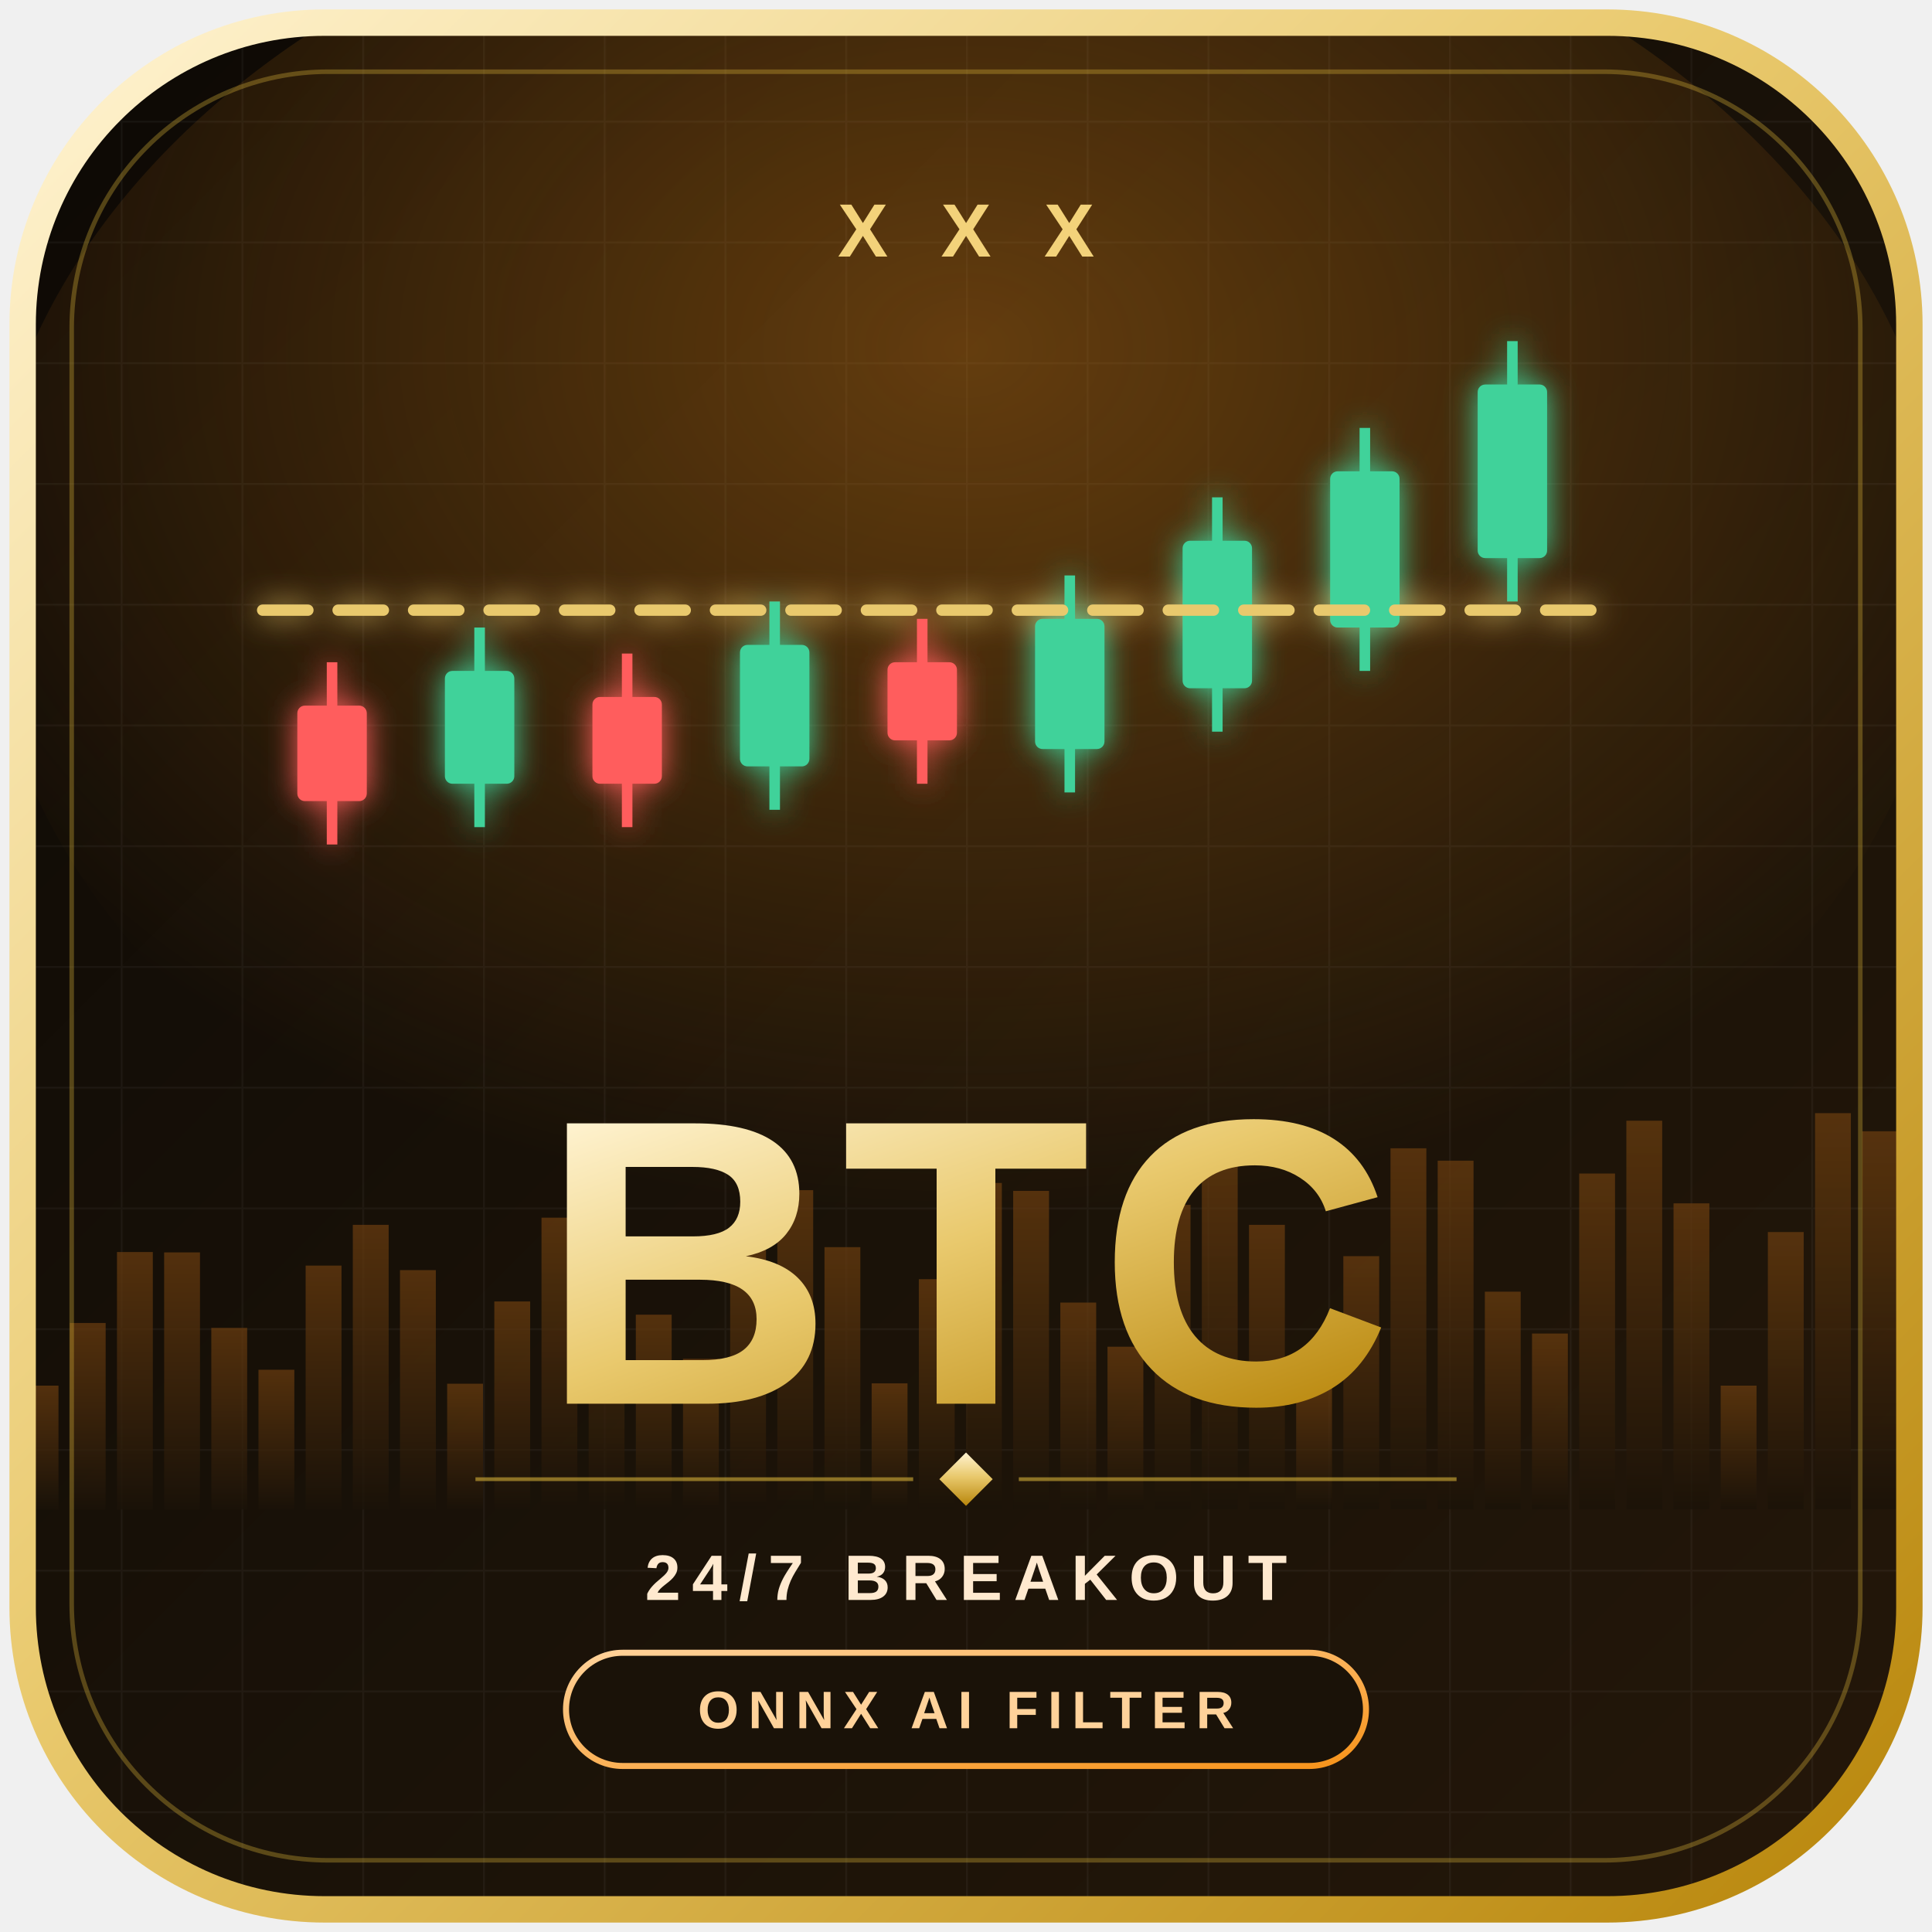
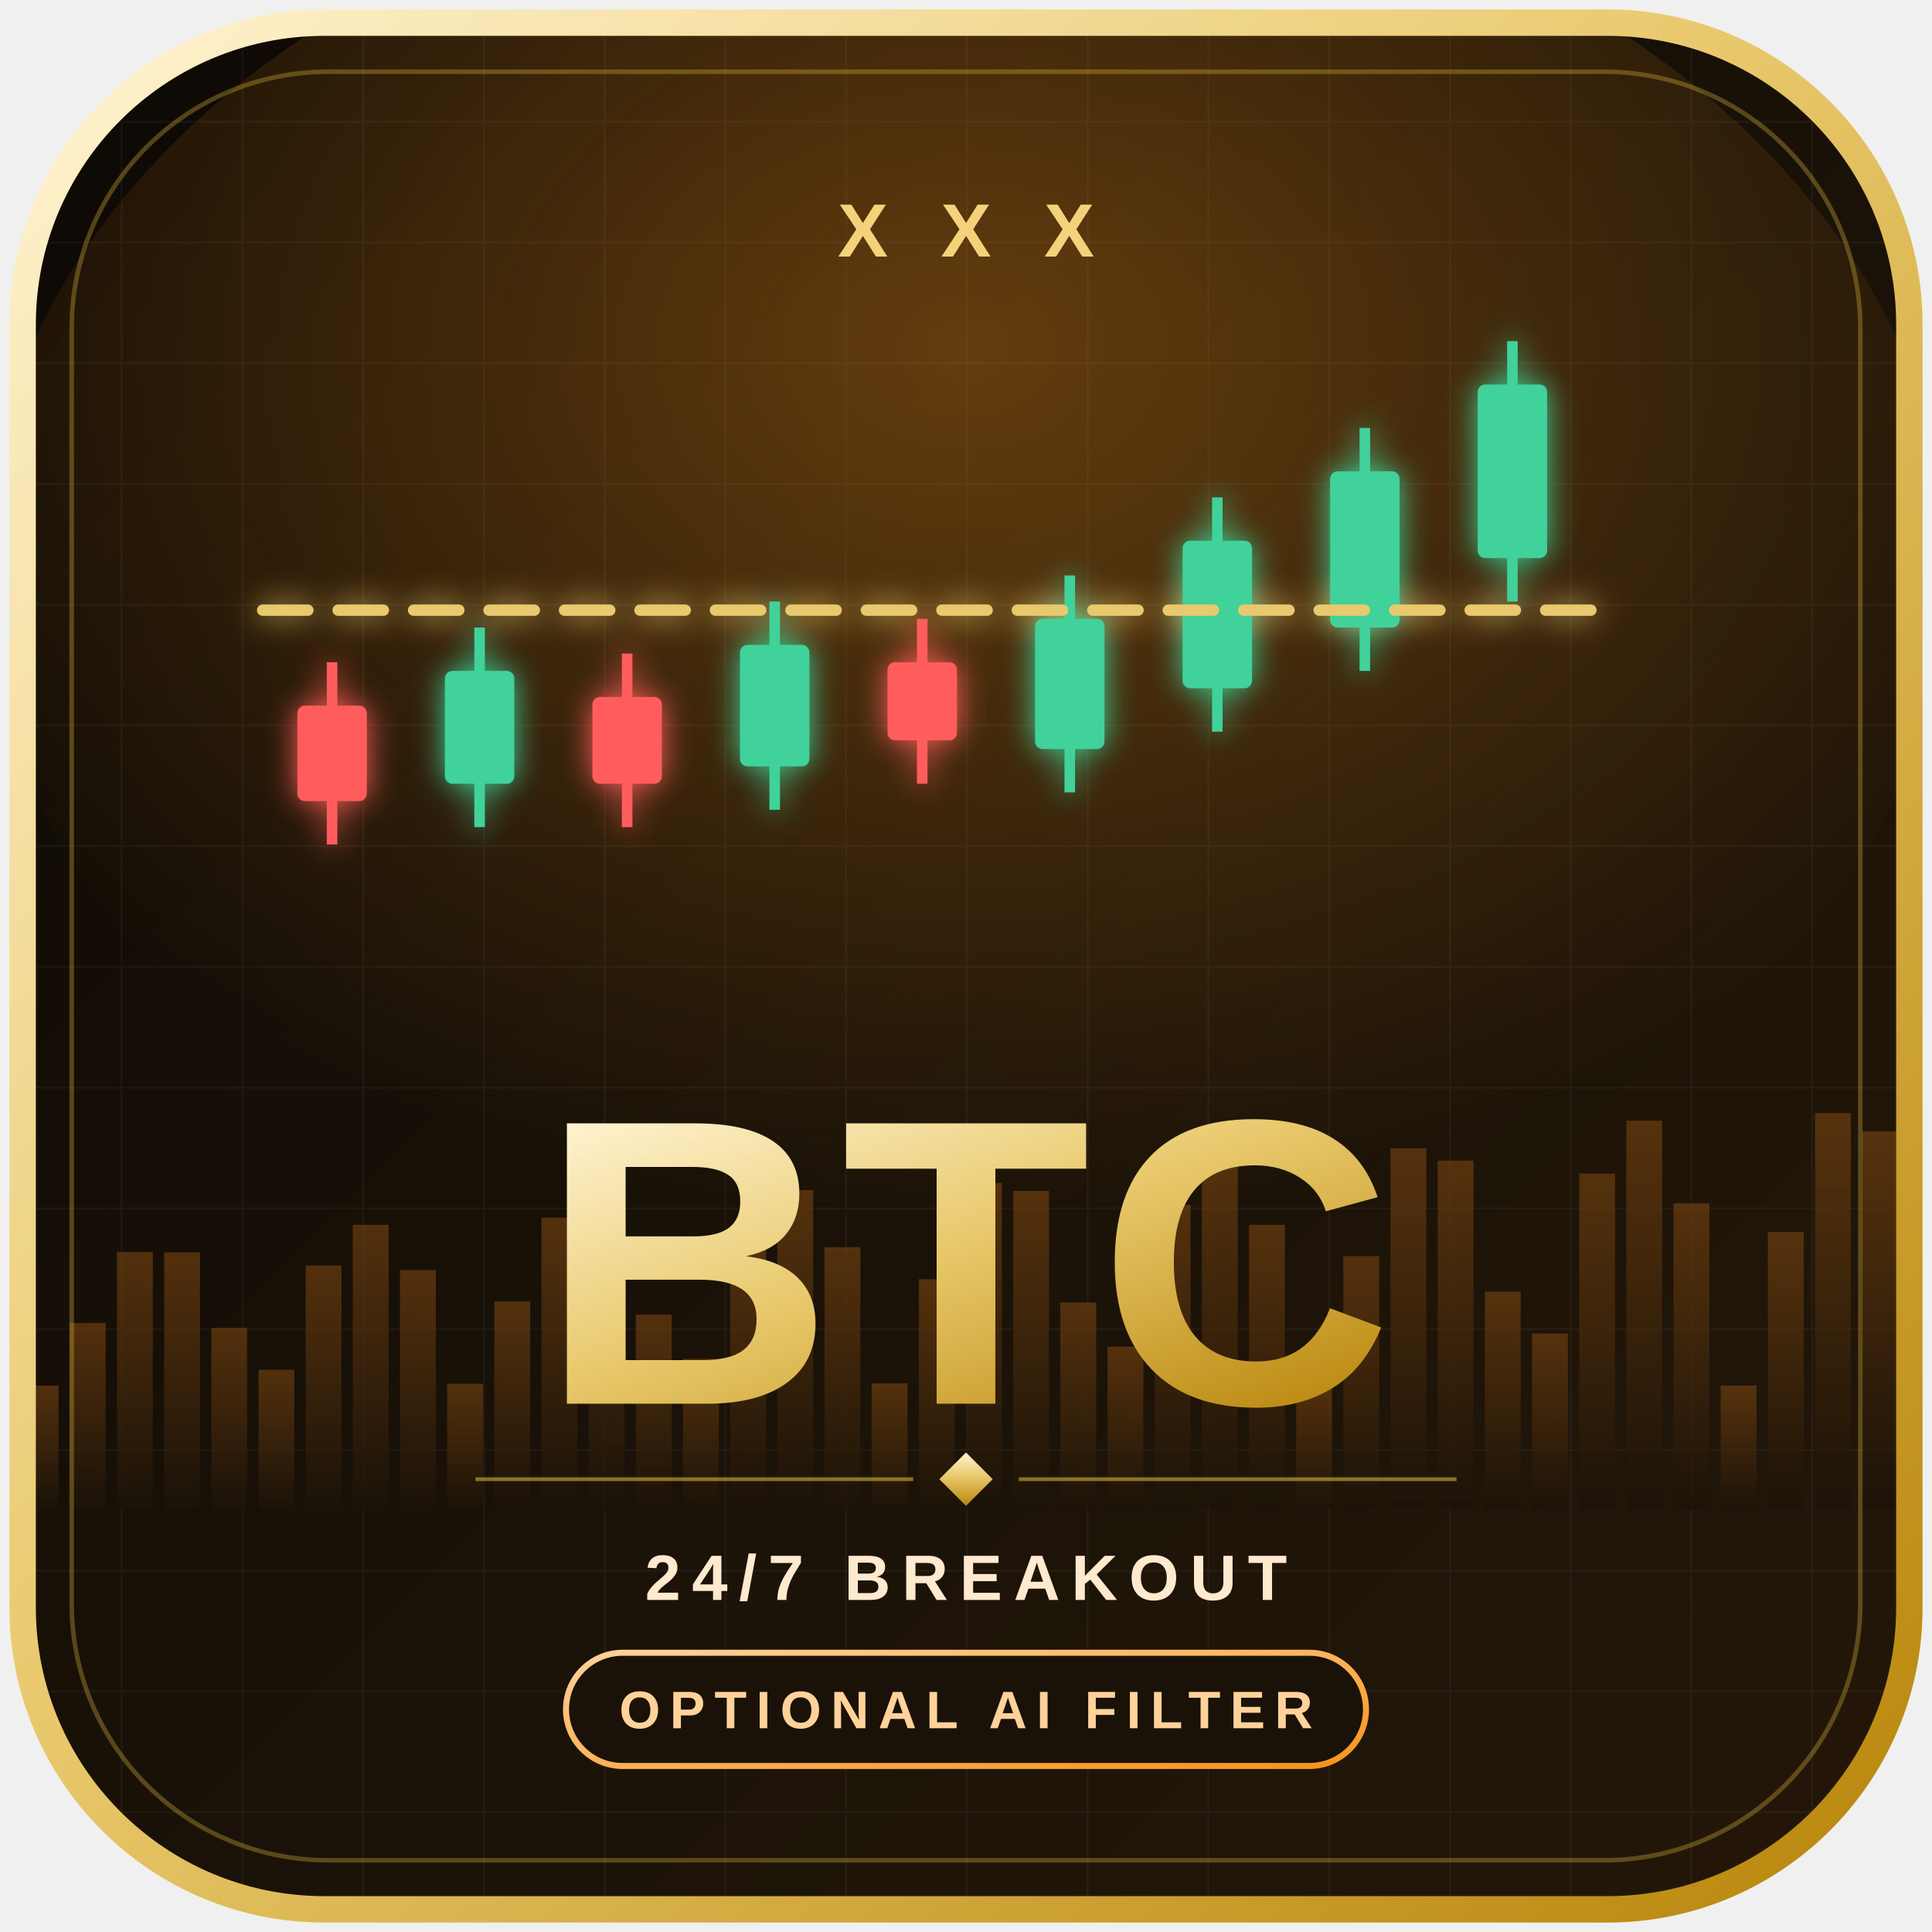
<svg xmlns="http://www.w3.org/2000/svg" viewBox="0 0 512 512">
  <defs>
    <linearGradient id="bg" x1="0%" y1="0%" x2="100%" y2="100%">
      <stop offset="0%" stop-color="#0d0905" />
      <stop offset="55%" stop-color="#1a1208" />
      <stop offset="100%" stop-color="#241709" />
    </linearGradient>
    <linearGradient id="gold" x1="0%" y1="0%" x2="100%" y2="100%">
      <stop offset="0%" stop-color="#fff3d1" />
      <stop offset="45%" stop-color="#e9c96d" />
      <stop offset="100%" stop-color="#b8860b" />
    </linearGradient>
    <linearGradient id="blue" x1="0%" y1="0%" x2="100%" y2="100%">
      <stop offset="0%" stop-color="#ffd29a" />
      <stop offset="100%" stop-color="#f7931a" />
    </linearGradient>
    <linearGradient id="sky" x1="0%" y1="0%" x2="0%" y2="100%">
      <stop offset="0%" stop-color="#6b3d0f" stop-opacity="0.9" />
      <stop offset="100%" stop-color="#1a1208" stop-opacity="0.95" />
    </linearGradient>
    <radialGradient id="halo" cx="50%" cy="35%" r="60%">
      <stop offset="0%" stop-color="#f7931a" stop-opacity="0.35" />
      <stop offset="100%" stop-color="#f7931a" stop-opacity="0" />
    </radialGradient>
    <pattern id="grid" width="32" height="32" patternUnits="userSpaceOnUse">
      <path d="M32 0H0V32" fill="none" stroke="#ffffff" stroke-opacity="0.04" stroke-width="1" />
    </pattern>
    <filter id="glow" x="-40%" y="-40%" width="180%" height="180%">
      <feGaussianBlur stdDeviation="4" result="b" />
      <feMerge>
        <feMergeNode in="b" />
        <feMergeNode in="SourceGraphic" />
      </feMerge>
    </filter>
  </defs>
  <clipPath id="clip">
    <rect x="6" y="6" width="500" height="500" rx="80" />
  </clipPath>
  <rect x="6" y="6" width="500" height="500" rx="80" fill="url(#bg)" />
  <g clip-path="url(#clip)">
    <rect width="512" height="512" fill="url(#grid)" />
    <ellipse cx="256" cy="150" rx="260" ry="190" fill="url(#halo)" />
    <rect x="6.0" y="367.2" width="9.5" height="32.8" fill="url(#sky)" fill-opacity="0.8" />
    <rect x="18.5" y="350.6" width="9.5" height="49.4" fill="url(#sky)" fill-opacity="0.8" />
    <rect x="31.0" y="331.8" width="9.5" height="68.2" fill="url(#sky)" fill-opacity="0.8" />
    <rect x="43.5" y="331.9" width="9.5" height="68.1" fill="url(#sky)" fill-opacity="0.8" />
    <rect x="56.0" y="351.9" width="9.5" height="48.1" fill="url(#sky)" fill-opacity="0.8" />
    <rect x="68.5" y="363.0" width="9.5" height="37.0" fill="url(#sky)" fill-opacity="0.8" />
    <rect x="81.0" y="335.4" width="9.5" height="64.6" fill="url(#sky)" fill-opacity="0.8" />
    <rect x="93.5" y="324.6" width="9.5" height="75.4" fill="url(#sky)" fill-opacity="0.8" />
    <rect x="106.0" y="336.6" width="9.5" height="63.4" fill="url(#sky)" fill-opacity="0.8" />
    <rect x="118.5" y="366.7" width="9.5" height="33.3" fill="url(#sky)" fill-opacity="0.8" />
    <rect x="131.0" y="344.9" width="9.5" height="55.1" fill="url(#sky)" fill-opacity="0.8" />
    <rect x="143.5" y="322.7" width="9.5" height="77.3" fill="url(#sky)" fill-opacity="0.8" />
    <rect x="156.0" y="323.7" width="9.5" height="76.3" fill="url(#sky)" fill-opacity="0.8" />
    <rect x="168.5" y="348.4" width="9.5" height="51.6" fill="url(#sky)" fill-opacity="0.8" />
    <rect x="181.0" y="360.1" width="9.5" height="39.9" fill="url(#sky)" fill-opacity="0.8" />
    <rect x="193.5" y="327.4" width="9.5" height="72.6" fill="url(#sky)" fill-opacity="0.8" />
    <rect x="206.0" y="315.4" width="9.5" height="84.6" fill="url(#sky)" fill-opacity="0.8" />
    <rect x="218.5" y="330.5" width="9.5" height="69.5" fill="url(#sky)" fill-opacity="0.8" />
    <rect x="231.0" y="366.6" width="9.5" height="33.4" fill="url(#sky)" fill-opacity="0.8" />
    <rect x="243.5" y="339.0" width="9.5" height="61.0" fill="url(#sky)" fill-opacity="0.8" />
    <rect x="256.0" y="313.5" width="9.5" height="86.5" fill="url(#sky)" fill-opacity="0.8" />
    <rect x="268.5" y="315.6" width="9.5" height="84.4" fill="url(#sky)" fill-opacity="0.8" />
    <rect x="281.0" y="345.2" width="9.5" height="54.8" fill="url(#sky)" fill-opacity="0.8" />
    <rect x="293.5" y="356.9" width="9.5" height="43.1" fill="url(#sky)" fill-opacity="0.8" />
    <rect x="306.0" y="319.3" width="9.5" height="80.7" fill="url(#sky)" fill-opacity="0.8" />
    <rect x="318.5" y="306.2" width="9.5" height="93.8" fill="url(#sky)" fill-opacity="0.8" />
    <rect x="331.0" y="324.6" width="9.5" height="75.4" fill="url(#sky)" fill-opacity="0.8" />
    <rect x="343.5" y="366.7" width="9.5" height="33.3" fill="url(#sky)" fill-opacity="0.8" />
    <rect x="356.0" y="332.9" width="9.5" height="67.1" fill="url(#sky)" fill-opacity="0.8" />
    <rect x="368.5" y="304.3" width="9.5" height="95.7" fill="url(#sky)" fill-opacity="0.8" />
    <rect x="381.0" y="307.6" width="9.5" height="92.4" fill="url(#sky)" fill-opacity="0.8" />
    <rect x="393.5" y="342.3" width="9.5" height="57.7" fill="url(#sky)" fill-opacity="0.8" />
    <rect x="406.0" y="353.4" width="9.5" height="46.6" fill="url(#sky)" fill-opacity="0.8" />
    <rect x="418.5" y="311.0" width="9.5" height="89.0" fill="url(#sky)" fill-opacity="0.8" />
    <rect x="431.0" y="297.0" width="9.5" height="103.0" fill="url(#sky)" fill-opacity="0.8" />
    <rect x="443.5" y="318.9" width="9.5" height="81.1" fill="url(#sky)" fill-opacity="0.8" />
    <rect x="456.0" y="367.2" width="9.5" height="32.8" fill="url(#sky)" fill-opacity="0.8" />
    <rect x="468.5" y="326.5" width="9.5" height="73.5" fill="url(#sky)" fill-opacity="0.8" />
    <rect x="481.0" y="295.0" width="9.5" height="105.0" fill="url(#sky)" fill-opacity="0.8" />
    <rect x="493.5" y="299.8" width="9.5" height="100.2" fill="url(#sky)" fill-opacity="0.8" />
  </g>
  <rect x="6" y="6" width="500" height="500" rx="80" fill="none" stroke="url(#gold)" stroke-width="7" />
  <rect x="19" y="19" width="474" height="474" rx="68" fill="none" stroke="#d4af37" stroke-opacity="0.35" stroke-width="1.2" />
  <g filter="url(#glow)">
    <line x1="88.0" y1="175.5" x2="88.0" y2="223.8" stroke="#ff5d5d" stroke-width="2.8" />
    <rect x="78.8" y="187.0" width="18.4" height="25.3" rx="2" fill="#ff5d5d" />
    <line x1="127.1" y1="166.3" x2="127.1" y2="219.2" stroke="#3fd29a" stroke-width="2.8" />
    <rect x="117.9" y="177.8" width="18.4" height="29.9" rx="2" fill="#3fd29a" />
    <line x1="166.2" y1="173.2" x2="166.2" y2="219.2" stroke="#ff5d5d" stroke-width="2.8" />
    <rect x="157.0" y="184.7" width="18.4" height="23.0" rx="2" fill="#ff5d5d" />
    <line x1="205.3" y1="159.4" x2="205.3" y2="214.6" stroke="#3fd29a" stroke-width="2.8" />
    <rect x="196.1" y="170.9" width="18.4" height="32.2" rx="2" fill="#3fd29a" />
    <line x1="244.4" y1="164.0" x2="244.4" y2="207.7" stroke="#ff5d5d" stroke-width="2.8" />
    <rect x="235.2" y="175.5" width="18.4" height="20.7" rx="2" fill="#ff5d5d" />
    <line x1="283.5" y1="152.5" x2="283.5" y2="210.0" stroke="#3fd29a" stroke-width="2.8" />
    <rect x="274.3" y="164.0" width="18.4" height="34.5" rx="2" fill="#3fd29a" />
    <line x1="322.6" y1="131.8" x2="322.6" y2="193.9" stroke="#3fd29a" stroke-width="2.8" />
    <rect x="313.4" y="143.3" width="18.4" height="39.1" rx="2" fill="#3fd29a" />
    <line x1="361.7" y1="113.4" x2="361.7" y2="177.8" stroke="#3fd29a" stroke-width="2.8" />
    <rect x="352.5" y="124.9" width="18.4" height="41.4" rx="2" fill="#3fd29a" />
    <line x1="400.8" y1="90.4" x2="400.8" y2="159.4" stroke="#3fd29a" stroke-width="2.8" />
    <rect x="391.6" y="101.9" width="18.4" height="46.0" rx="2" fill="#3fd29a" />
    <line x1="69.6" y1="161.7" x2="426.1" y2="161.7" stroke="#e9c96d" stroke-width="3.0" stroke-dasharray="12 8" stroke-linecap="round" />
  </g>
  <text x="256" y="68" text-anchor="middle" font-family="Arial, Helvetica, sans-serif" font-size="20" font-weight="800" letter-spacing="14" fill="#f3d27a">XXX</text>
  <text x="256" y="372" text-anchor="middle" font-family="Arial, Helvetica, sans-serif" font-size="108" font-weight="900" fill="url(#gold)" letter-spacing="2">BTC</text>
  <g transform="translate(256 392)">
    <line x1="-130" y1="0" x2="-14" y2="0" stroke="#d4af37" stroke-opacity="0.6" />
    <line x1="14" y1="0" x2="130" y2="0" stroke="#d4af37" stroke-opacity="0.6" />
    <rect x="-5" y="-5" width="10" height="10" transform="rotate(45)" fill="url(#gold)" />
  </g>
  <text x="256" y="424" text-anchor="middle" font-family="Arial, Helvetica, sans-serif" font-size="17" font-weight="700" letter-spacing="3" fill="#ffe9cf">24/7 BREAKOUT</text>
  <rect x="150" y="438" width="212" height="30" rx="15" fill="#1a1208" stroke="url(#blue)" stroke-width="1.6" />
-   <text x="256" y="458" text-anchor="middle" font-family="Arial, Helvetica, sans-serif" font-size="14" font-weight="800" letter-spacing="2.5" fill="#ffd29a">ONNX AI FILTER</text>
+   <text x="256" y="458" text-anchor="middle" font-family="Arial, Helvetica, sans-serif" font-size="14" font-weight="800" letter-spacing="2.5" fill="#ffd29a">OPTIONAL AI FILTER</text>
</svg>
